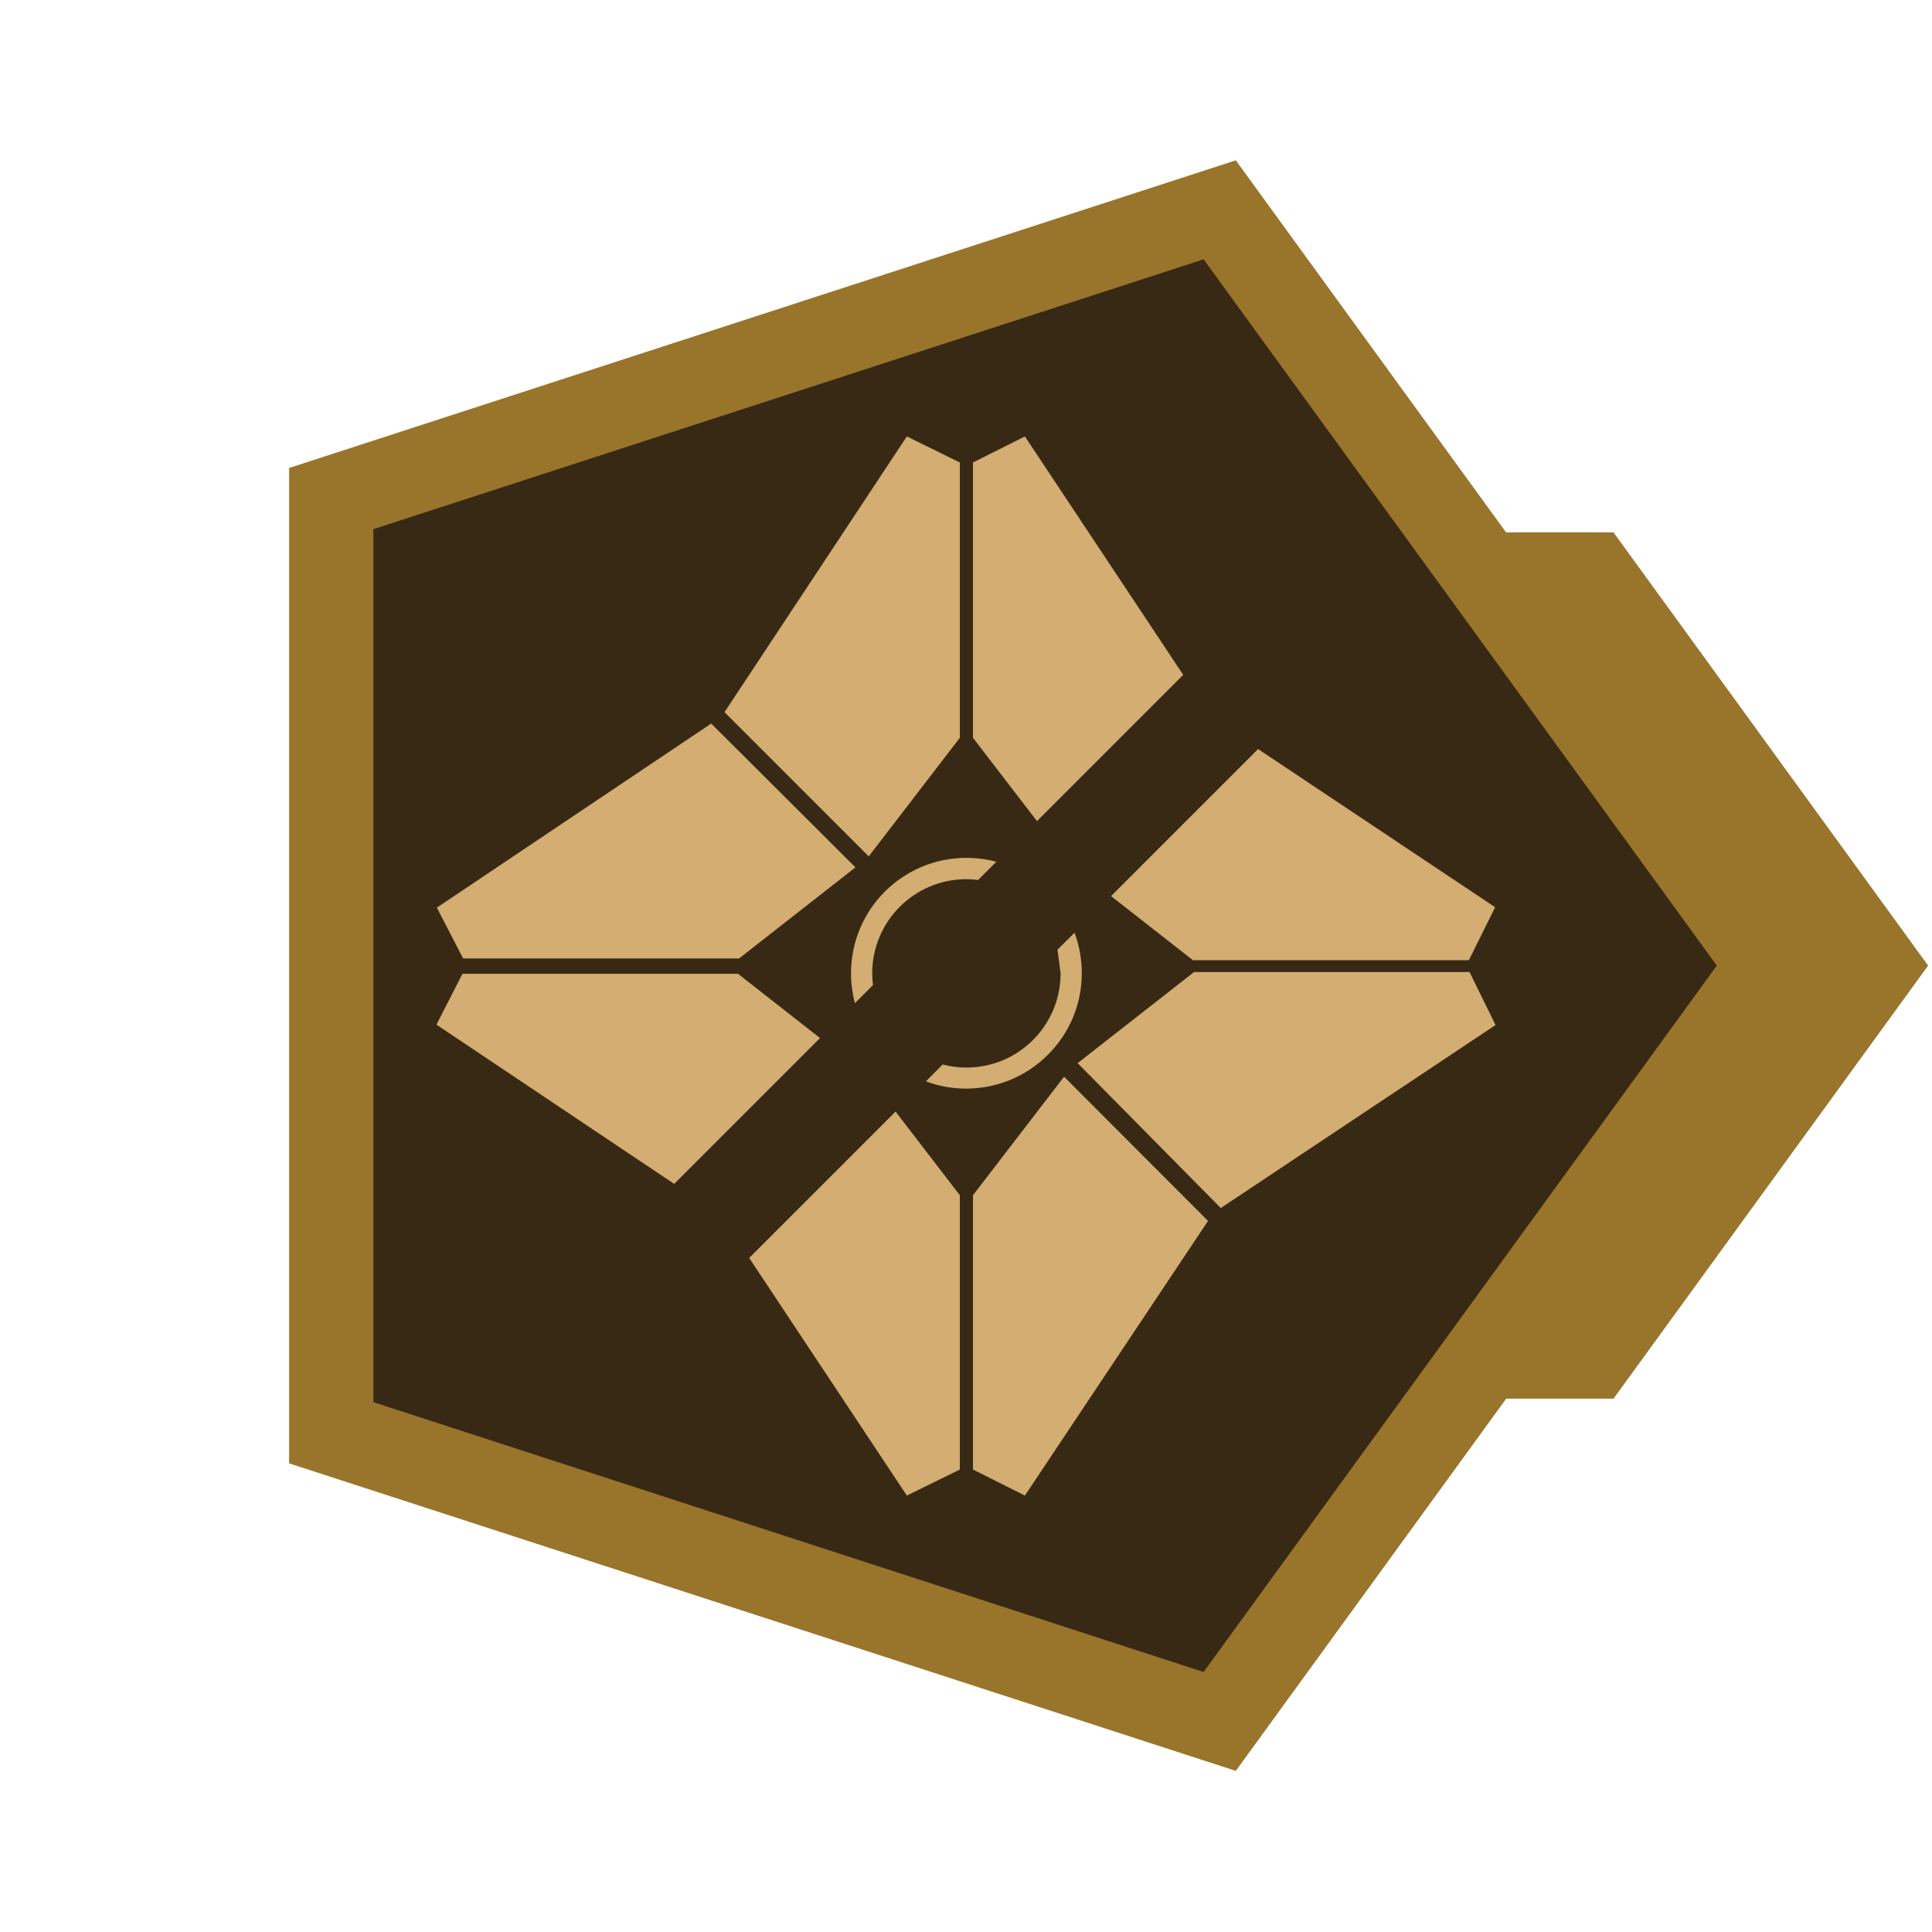
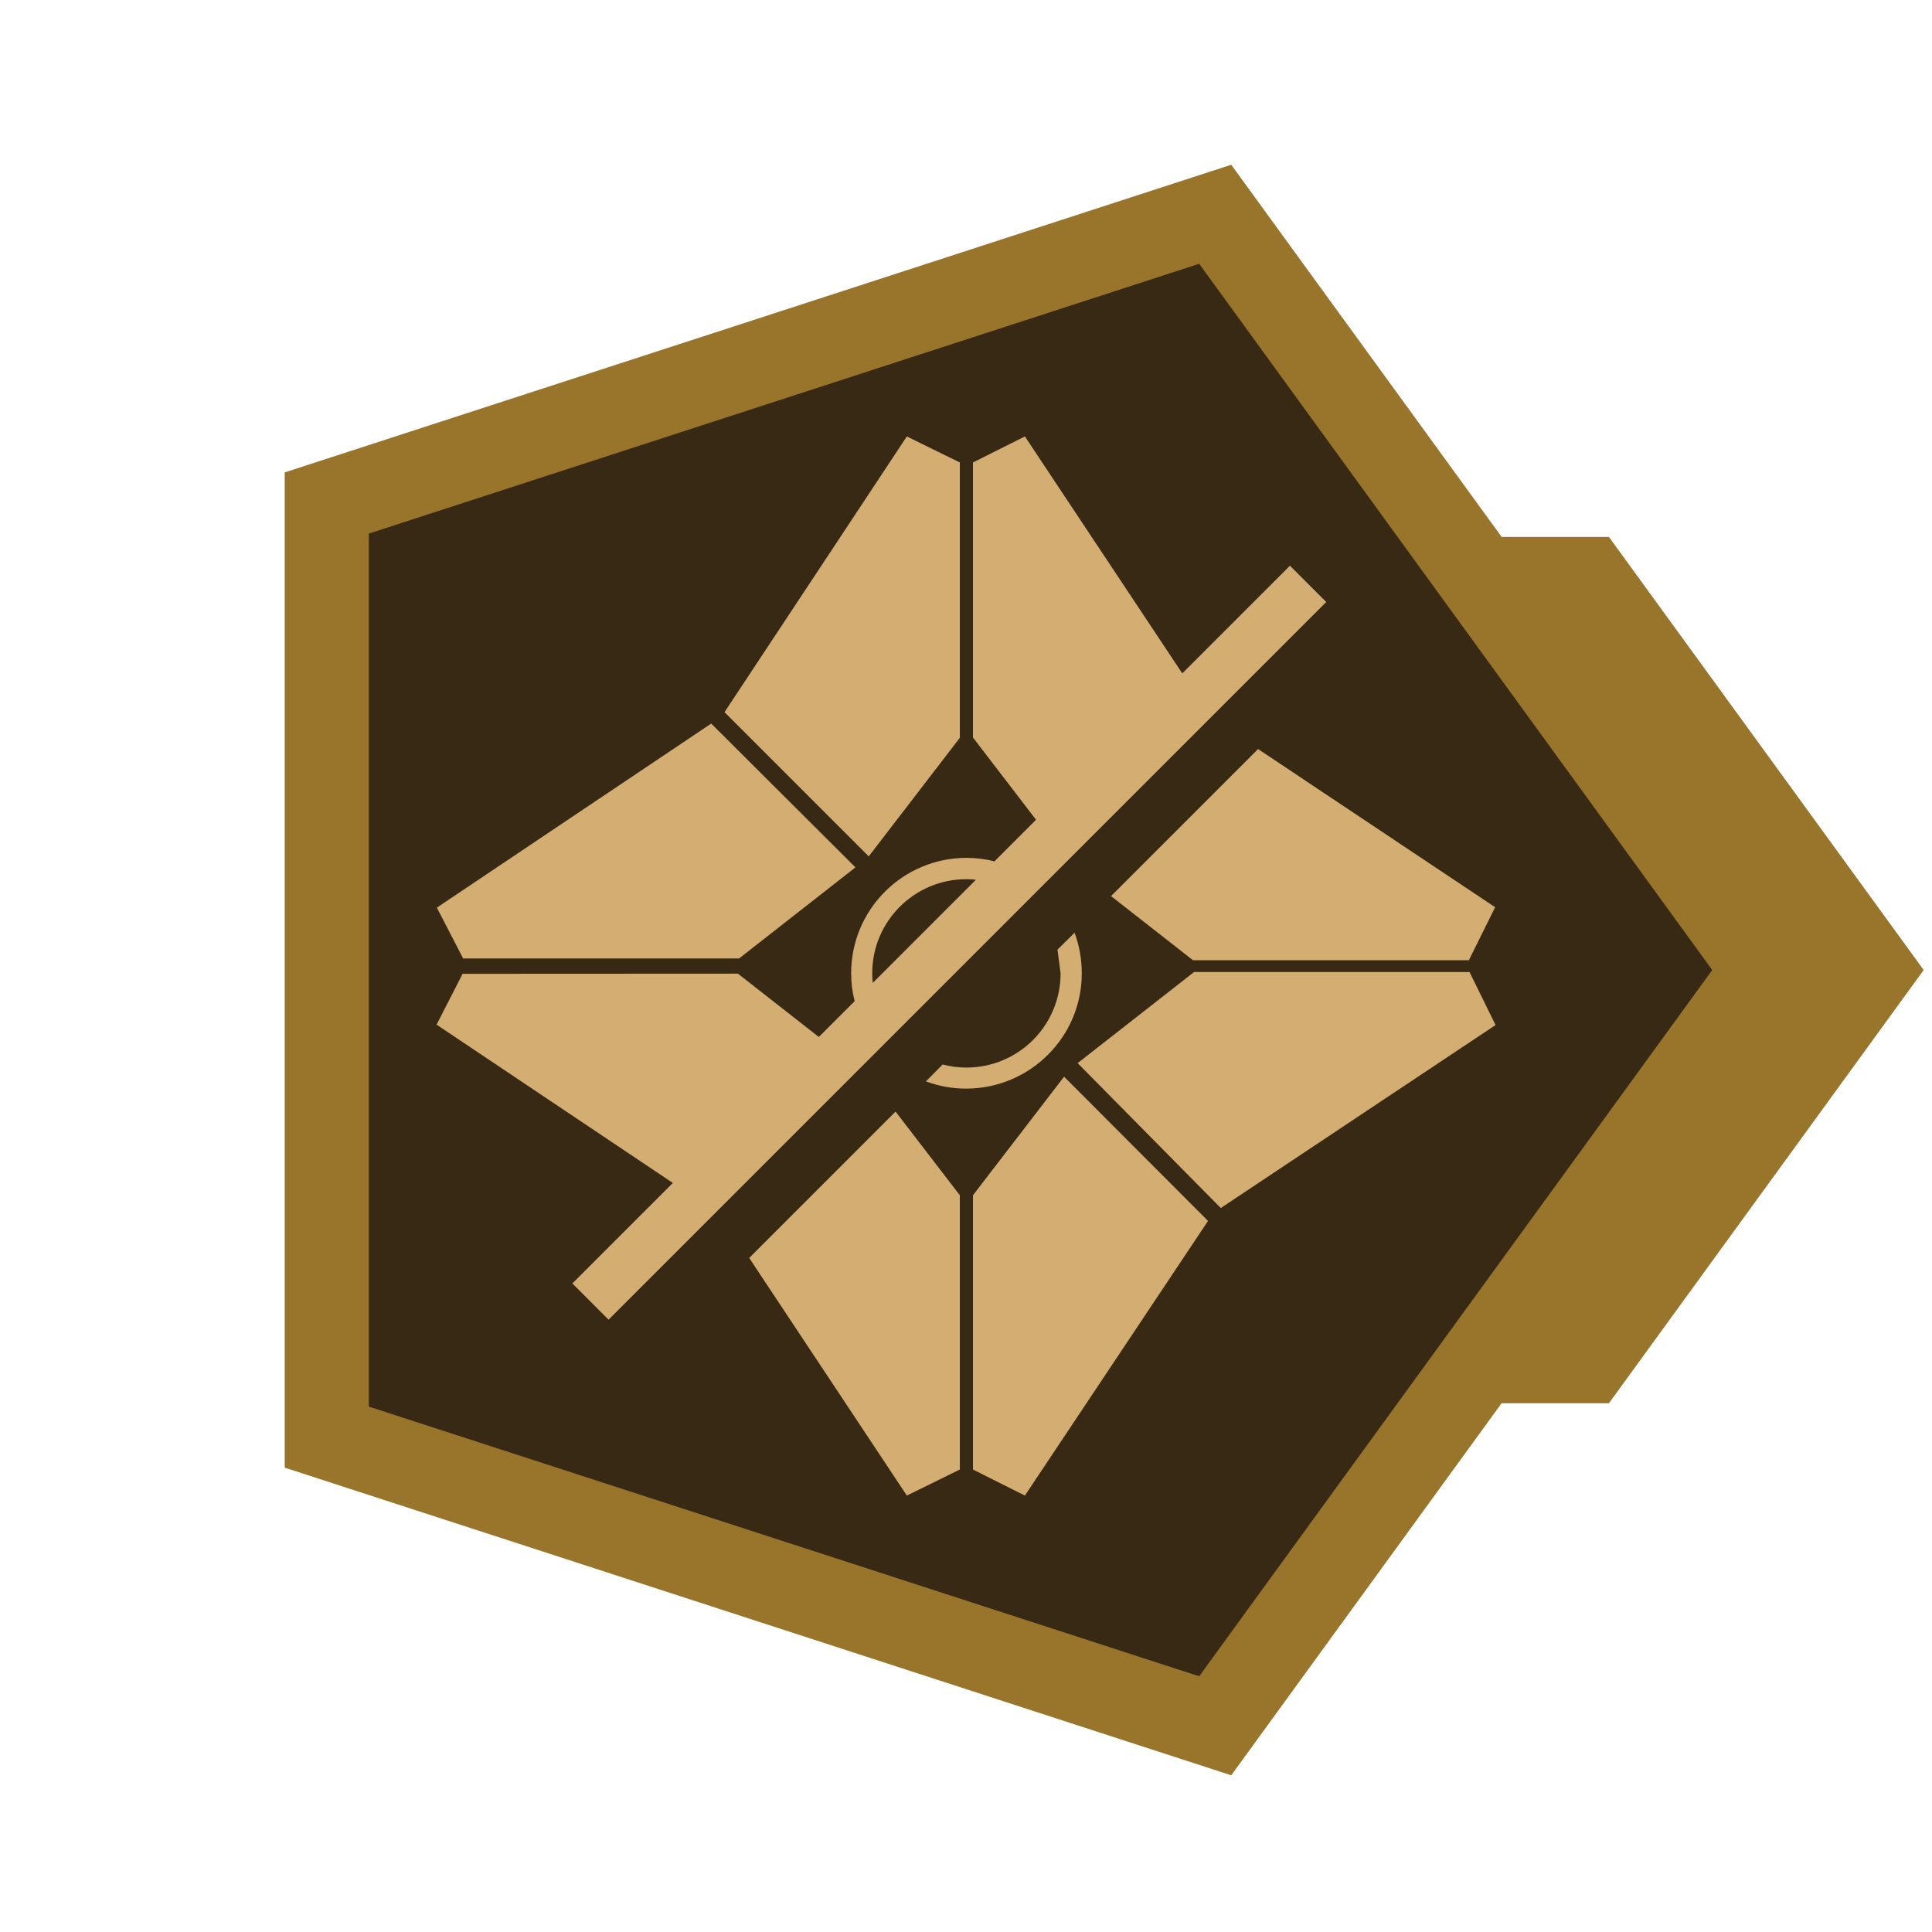
<svg xmlns="http://www.w3.org/2000/svg" id="Layer_1" viewBox="0 0 144 144">
  <defs>
    <style>.cls-1{fill:#d3ad71;}.cls-2{fill:#99742b;}.cls-3{opacity:0;}.cls-4{fill:#382915;}</style>
  </defs>
  <rect class="cls-3" width="144" height="144" />
-   <polygon class="cls-4" points="131.14 71.97 90.46 15.98 24.64 37.37 24.64 106.57 90.46 127.96 131.14 71.97" />
-   <polygon class="cls-2" points="109.17 104.25 120.26 104.25 143.71 71.97 120.26 39.68 109.17 39.68 131.8 71.7 109.17 104.25" />
-   <path class="cls-2" d="M92.11,131.99l-70.56-22.92V34.88S92.11,11.95,92.11,11.95l43.6,60.02-43.6,60.02ZM27.83,104.51l61.88,20.11,38.25-52.65-38.25-52.64-61.88,20.11v65.07Z" />
+   <polygon class="cls-4" points="130.8 72.3 90.13 16.32 24.31 37.7 24.31 106.91 90.13 128.29 130.8 72.3" />
+   <polygon class="cls-2" points="108.83 104.59 119.92 104.59 143.38 72.3 119.92 40.02 108.83 40.02 131.46 72.03 108.83 104.59" />
+   <path class="cls-2" d="M91.77,132.32l-70.55-22.93V35.21S91.77,12.28,91.77,12.28l43.61,60.02-43.61,60.02ZM27.49,104.84l61.89,20.1,38.24-52.64-38.24-52.64-61.89,20.11v65.07Z" />
  <polygon class="cls-1" points="109.53 72.45 111.47 76.4 90.99 90.04 80.32 79.24 89.01 72.44 89.02 72.45 109.53 72.45" />
  <polygon class="cls-1" points="111.44 67.62 109.48 71.57 88.93 71.57 88.93 71.58 82.81 66.79 93.77 55.83 111.44 67.62" />
  <polygon class="cls-1" points="79.31 80.25 90.04 91 76.39 111.47 72.52 109.53 72.52 89.11 72.51 89.1 79.31 80.25" />
-   <polygon class="cls-1" points="76.39 32.53 88.19 50.3 77.29 61.2 72.51 54.98 72.52 54.97 72.52 34.47 76.39 32.53" />
  <path class="cls-1" d="M80.09,69.52c.35.94.54,1.96.54,3.02,0,2.37-.96,4.52-2.52,6.07-1.55,1.56-3.71,2.52-6.08,2.53-1.06,0-2.08-.19-3.02-.54l1.25-1.26c.56.15,1.16.23,1.77.23,3.88,0,7.02-3.14,7.02-7.02l-.23-1.77,1.27-1.26Z" />
  <polygon class="cls-1" points="71.55 54.98 64.75 63.83 64.67 63.75 54 53.08 67.59 32.53 71.54 34.47 71.54 54.97 71.55 54.98" />
  <polygon class="cls-1" points="66.75 82.85 71.55 89.1 71.54 89.11 71.54 109.53 67.59 111.47 55.84 93.76 66.75 82.85" />
-   <path class="cls-1" d="M72.03,65.53c-3.88,0-7.02,3.14-7.02,7.02,0,.29.02.58.06.87l-1.35,1.35c-.19-.71-.29-1.46-.29-2.23,0-4.75,3.85-8.6,8.6-8.6.77,0,1.52.1,2.23.29l-1.36,1.36c-.28-.04-.57-.06-.87-.06Z" />
  <polygon class="cls-1" points="63.76 64.65 55.07 71.45 55.07 71.44 34.52 71.44 32.56 67.65 53.01 53.93 63.76 64.65" />
-   <polygon class="cls-1" points="54.99 72.57 61.12 77.37 50.25 88.24 32.53 76.37 34.47 72.58 54.98 72.58 54.99 72.57" />
+   <path class="cls-1" d="M96.14,42.17l-8.02,8.02-11.73-17.66-3.87,1.94v20.5h0s4.7,6.13,4.7,6.13l-3.1,3.1c-.66-.17-1.36-.26-2.08-.26-4.75,0-8.6,3.85-8.6,8.6,0,.72.09,1.42.26,2.08l-2.67,2.67-6.03-4.72h-.01s-20.51.01-20.51.01l-1.94,3.79,17.61,11.8-7.49,7.49,2.7,2.7,53.49-53.49-2.7-2.7ZM65.05,73.26c-.03-.24-.04-.47-.04-.71,0-3.88,3.14-7.02,7.02-7.02.24,0,.48.01.71.04l-7.69,7.69Z" />
</svg>
